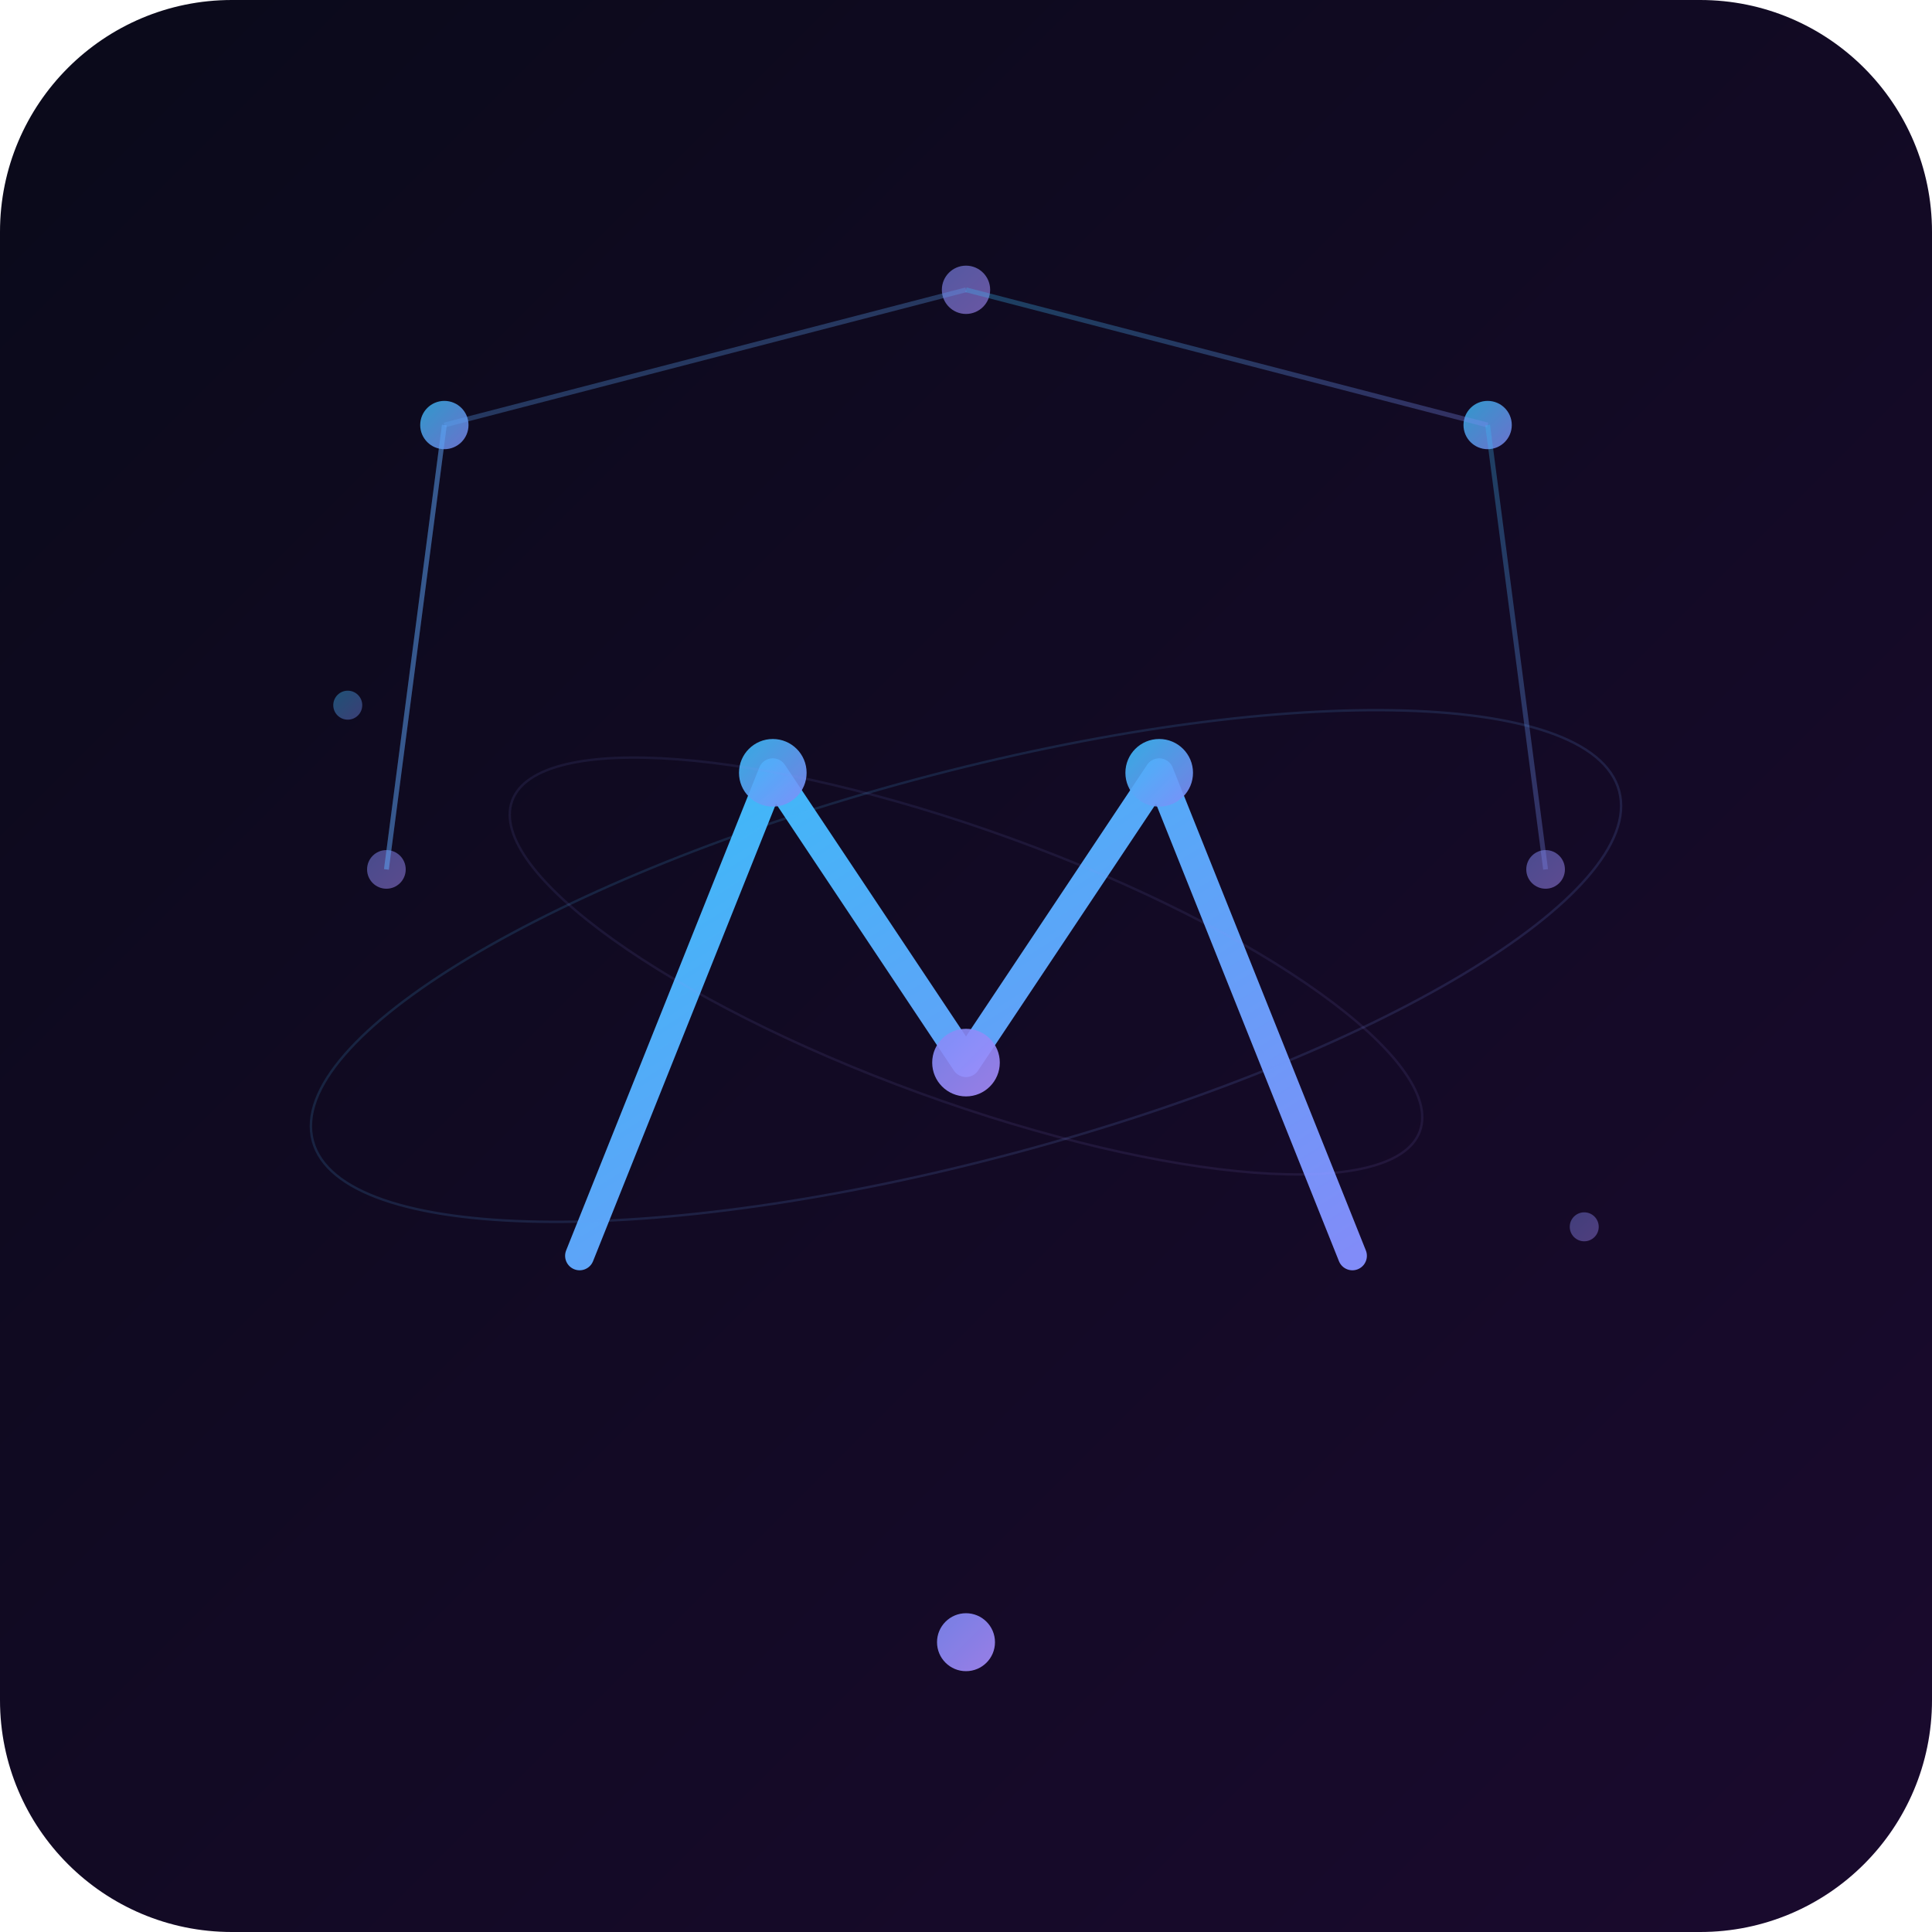
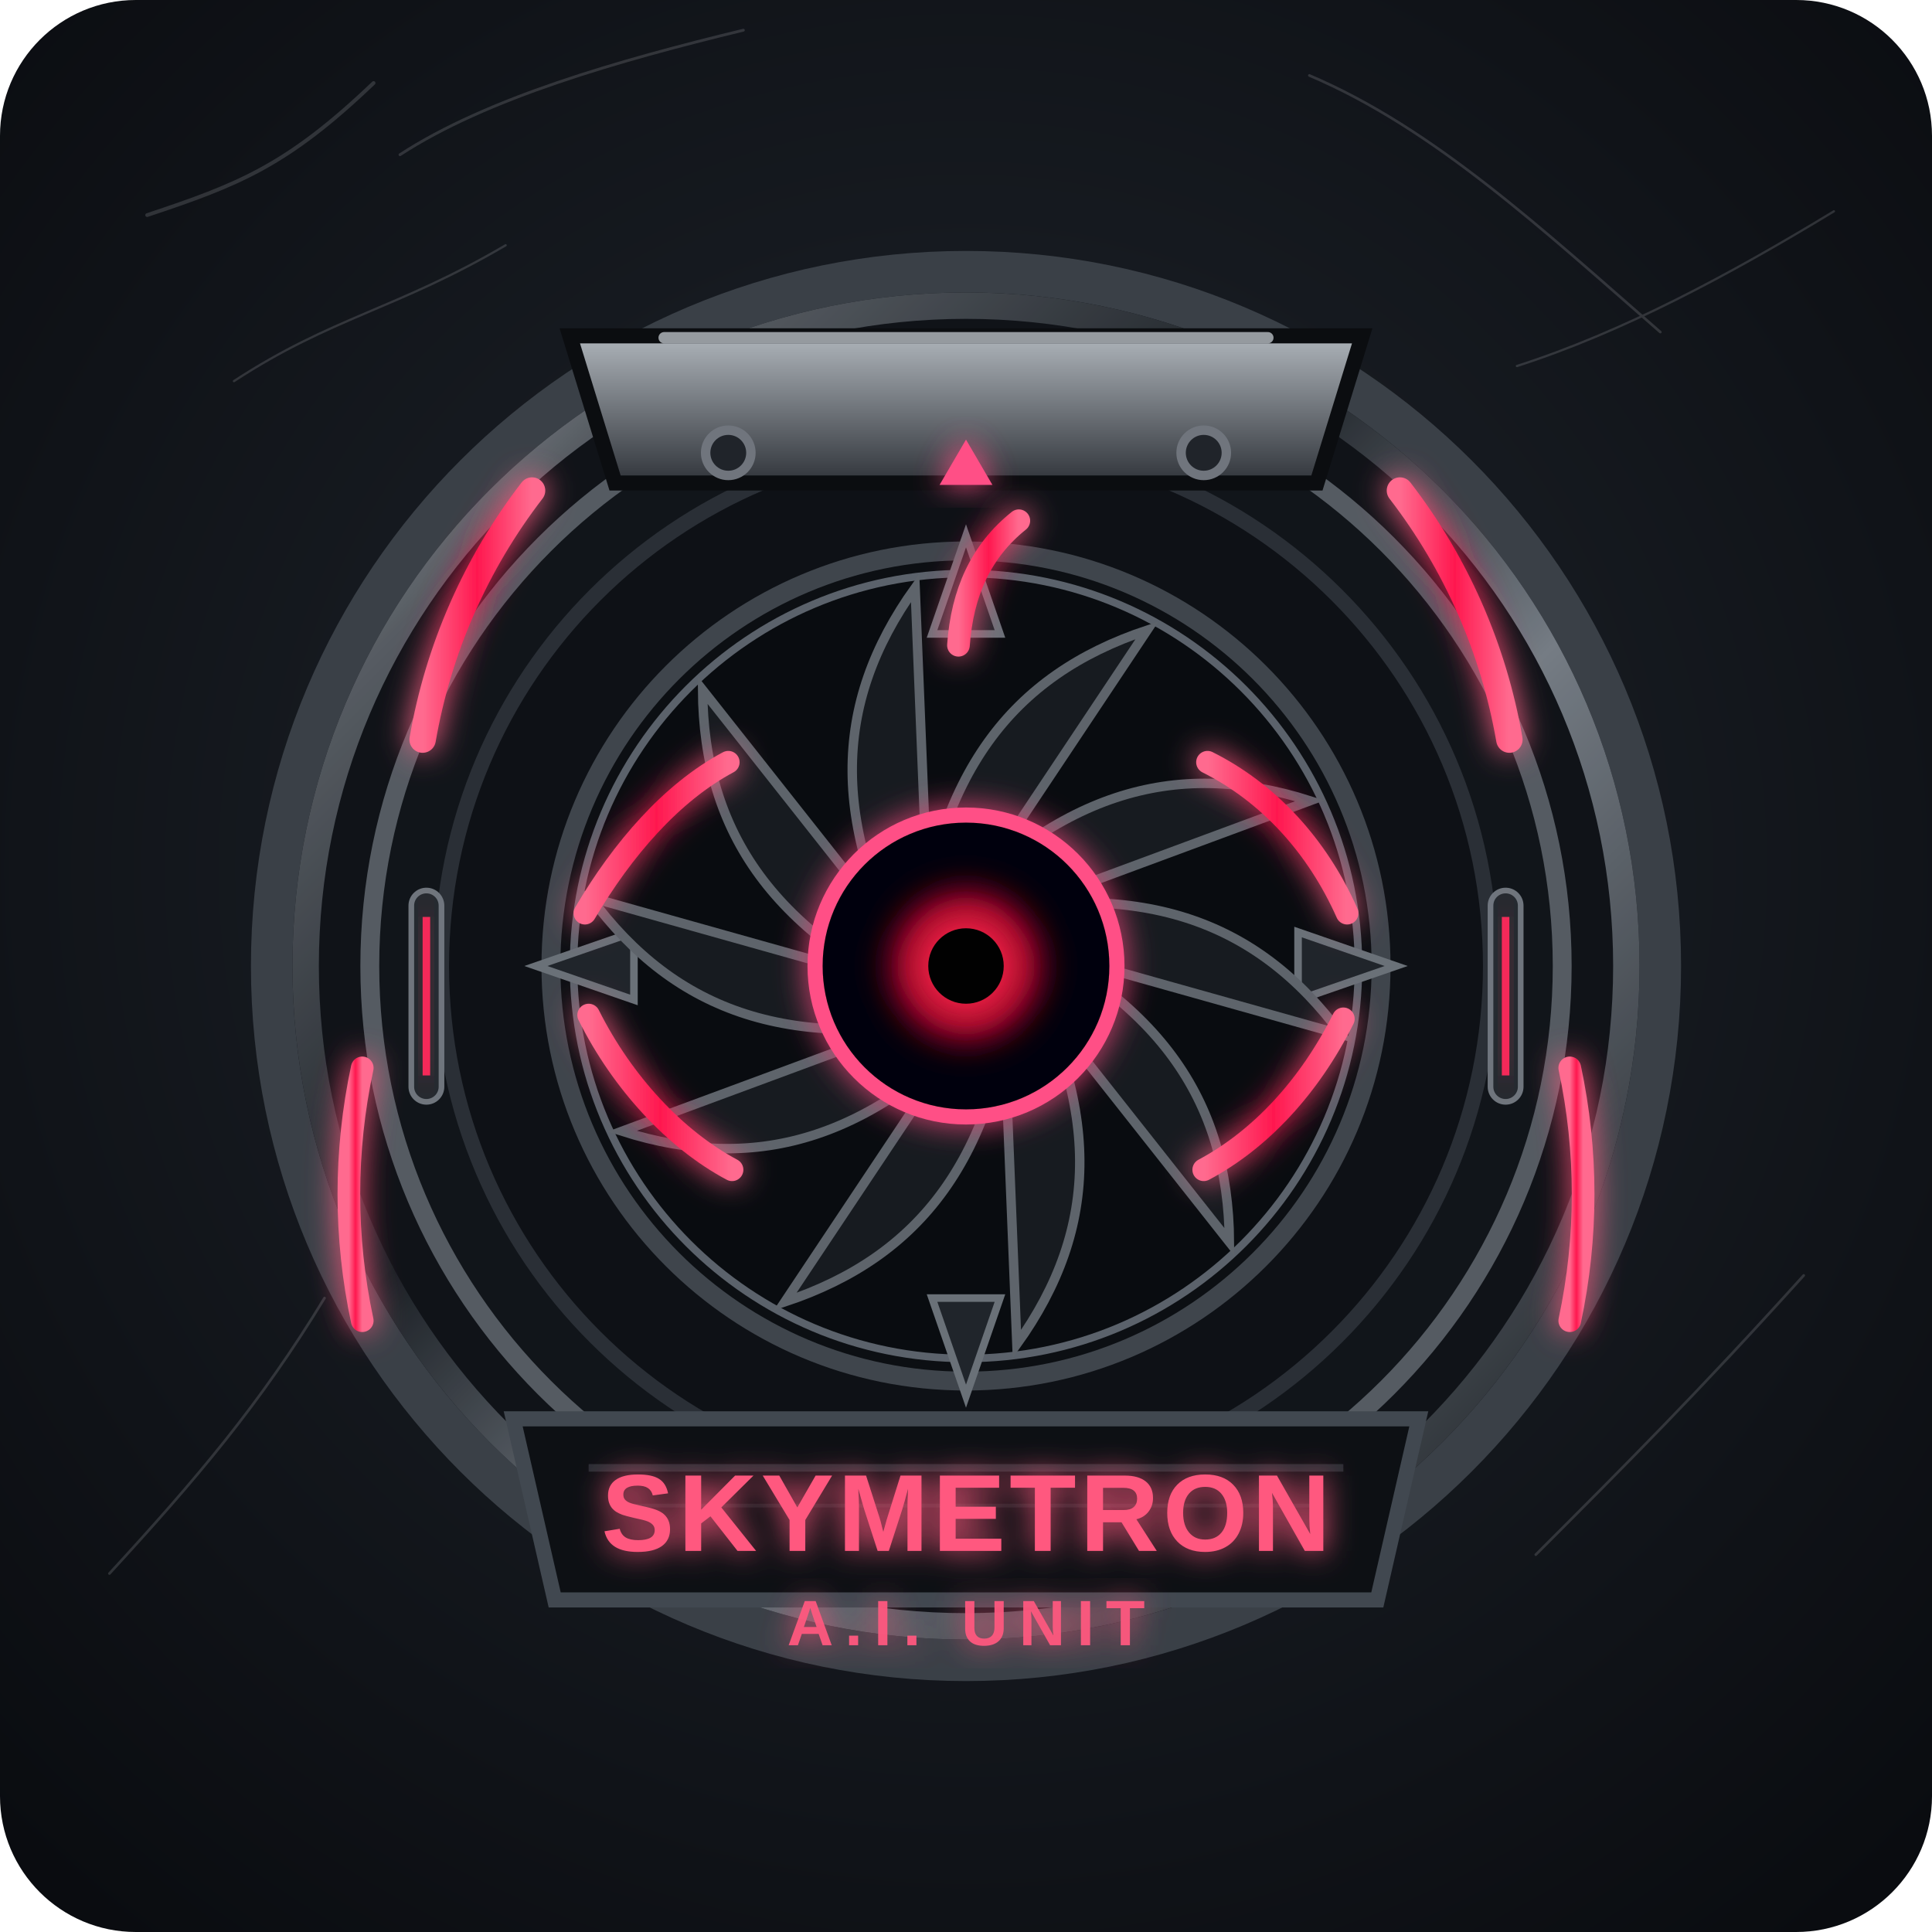
- <svg xmlns="http://www.w3.org/2000/svg" viewBox="0 0 400 400" fill="none">
+ <svg xmlns="http://www.w3.org/2000/svg" viewBox="0 0 1024 1024" fill="none">
  <defs>
-     <linearGradient id="bg" x1="0" y1="0" x2="1" y2="1">
-       <stop offset="0%" stop-color="#0a0a1a" />
-       <stop offset="100%" stop-color="#1a0a2e" />
+     <radialGradient id="bg" cx="50%" cy="45%" r="70%">
+       <stop offset="0%" stop-color="#252a30" />
+       <stop offset="45%" stop-color="#161a20" />
+       <stop offset="100%" stop-color="#0a0c10" />
+     </radialGradient>
+     <radialGradient id="coreGlow" cx="50%" cy="50%" r="50%">
+       <stop offset="0%" stop-color="#ff4f86" stop-opacity="1" />
+       <stop offset="35%" stop-color="#ff254f" stop-opacity="0.95" />
+       <stop offset="68%" stop-color="#a80d28" stop-opacity="0.45" />
+       <stop offset="100%" stop-color="#000000" stop-opacity="0" />
+     </radialGradient>
+     <linearGradient id="metal" x1="0" y1="0" x2="1" y2="1">
+       <stop offset="0%" stop-color="#d0d4d8" />
+       <stop offset="16%" stop-color="#5e646b" />
+       <stop offset="40%" stop-color="#1d2228" />
+       <stop offset="60%" stop-color="#7f8790" />
+       <stop offset="100%" stop-color="#11151a" />
    </linearGradient>
-     <linearGradient id="accent" x1="0" y1="0" x2="1" y2="1">
-       <stop offset="0%" stop-color="#38bdf8" />
-       <stop offset="100%" stop-color="#818cf8" />
+     <linearGradient id="metal2" x1="0" y1="0" x2="0" y2="1">
+       <stop offset="0%" stop-color="#aeb4ba" />
+       <stop offset="100%" stop-color="#30343a" />
    </linearGradient>
-     <linearGradient id="accent2" x1="0" y1="0" x2="1" y2="1">
-       <stop offset="0%" stop-color="#818cf8" />
-       <stop offset="100%" stop-color="#a78bfa" />
+     <linearGradient id="neon" x1="0" y1="0" x2="1" y2="0">
+       <stop offset="0%" stop-color="#ff6b8f" />
+       <stop offset="50%" stop-color="#ff184f" />
+       <stop offset="100%" stop-color="#ff6b8f" />
    </linearGradient>
+     <filter id="glow" x="-50%" y="-50%" width="200%" height="200%">
+       <feGaussianBlur stdDeviation="8" result="b" />
+       <feMerge>
+         <feMergeNode in="b" />
+         <feMergeNode in="SourceGraphic" />
+       </feMerge>
+     </filter>
+     <filter id="soft" x="-20%" y="-20%" width="140%" height="140%">
+       <feGaussianBlur stdDeviation="2" />
+     </filter>
+     <clipPath id="round">
+       <rect width="1024" height="1024" rx="72" />
+     </clipPath>
  </defs>
-   <rect width="400" height="400" rx="48" fill="url(#bg)" />
-   <circle cx="92" cy="88" r="5" fill="url(#accent)" opacity="0.8" />
-   <circle cx="200" cy="60" r="5" fill="url(#accent2)" opacity="0.6" />
-   <circle cx="308" cy="88" r="5" fill="url(#accent)" opacity="0.8" />
-   <circle cx="320" cy="180" r="4" fill="url(#accent2)" opacity="0.5" />
-   <circle cx="80" cy="180" r="4" fill="url(#accent2)" opacity="0.5" />
-   <circle cx="200" cy="340" r="6" fill="url(#accent2)" opacity="0.9" />
-   <line x1="92" y1="88" x2="200" y2="60" stroke="url(#accent)" stroke-width="1" opacity="0.3" />
-   <line x1="200" y1="60" x2="308" y2="88" stroke="url(#accent)" stroke-width="1" opacity="0.3" />
-   <line x1="308" y1="88" x2="320" y2="180" stroke="url(#accent)" stroke-width="1" opacity="0.3" />
-   <line x1="92" y1="88" x2="80" y2="180" stroke="url(#accent)" stroke-width="1" opacity="0.3" />
-   <line x1="80" y1="180" x2="92" y2="88" stroke="url(#accent)" stroke-width="1" opacity="0.3" />
-   <line x1="200" y1="60" x2="200" y2="340" stroke="url(#accent)" stroke-width="1" opacity="0.15" />
-   <path d="M120 260 L160 160 L200 220 L240 160 L280 260" stroke="url(#accent)" stroke-width="6" stroke-linecap="round" stroke-linejoin="round" fill="none" />
-   <circle cx="160" cy="160" r="7" fill="url(#accent)" opacity="0.9" />
-   <circle cx="200" cy="220" r="7" fill="url(#accent2)" opacity="0.9" />
-   <circle cx="240" cy="160" r="7" fill="url(#accent)" opacity="0.9" />
-   <ellipse cx="200" cy="200" rx="140" ry="40" stroke="url(#accent)" stroke-width="0.5" opacity="0.15" transform="rotate(-15 200 200)" />
-   <ellipse cx="200" cy="200" rx="100" ry="28" stroke="url(#accent2)" stroke-width="0.5" opacity="0.1" transform="rotate(20 200 200)" />
-   <circle cx="72" cy="146" r="3" fill="url(#accent)" opacity="0.4" />
-   <circle cx="328" cy="254" r="3" fill="url(#accent2)" opacity="0.4" />
+   <g clip-path="url(#round)">
+     <rect width="1024" height="1024" fill="url(#bg)" />
+     <g opacity="0.18" stroke="#c5c9cf" stroke-linecap="round">
+       <path d="M78 114C126 98 152 88 198 44" stroke-width="2" />
+       <path d="M212 82C258 52 328 32 394 16" stroke-width="1.5" />
+       <path d="M694 40C760 68 818 122 880 176" stroke-width="1.4" />
+       <path d="M124 202C176 168 210 164 268 130" stroke-width="1.2" />
+       <path d="M804 194C860 176 916 146 972 112" stroke-width="1.2" />
+       <path d="M58 834C104 784 138 744 172 688" stroke-width="1.4" />
+       <path d="M814 824C862 776 900 738 956 676" stroke-width="1.4" />
+     </g>
+     <g transform="translate(512 512)">
+       <circle r="368" fill="#101318" stroke="#3a4047" stroke-width="22" />
+       <circle r="350" fill="none" stroke="url(#metal)" stroke-width="14" opacity="0.9" />
+       <circle r="316" fill="#11151a" stroke="#555b62" stroke-width="10" />
+       <circle r="278" fill="#0e1116" stroke="#2a2f36" stroke-width="8" />
+       <g>
+         <path d="M-210 -334h420l-24 78h-372z" fill="url(#metal2)" stroke="#0b0d10" stroke-width="8" />
+         <path d="M-160 -333h320" stroke="#dfe5eb" stroke-width="6" stroke-linecap="round" opacity="0.65" />
+         <circle cx="-126" cy="-272" r="12" fill="#20242a" stroke="#70757d" stroke-width="5" />
+         <circle cx="126" cy="-272" r="12" fill="#20242a" stroke="#70757d" stroke-width="5" />
+         <path d="M-14 -255l14 -24 14 24z" fill="#ff4f86" filter="url(#glow)" />
+       </g>
+       <g filter="url(#glow)">
+         <path d="M-288 -120A300 300 0 0 1 -230 -252" stroke="url(#neon)" stroke-width="14" stroke-linecap="round" />
+         <path d="M288 -120A300 300 0 0 0 230 -252" stroke="url(#neon)" stroke-width="14" stroke-linecap="round" />
+         <path d="M-320 54A320 320 0 0 0 -320 188" stroke="url(#neon)" stroke-width="12" stroke-linecap="round" />
+         <path d="M320 54A320 320 0 0 1 320 188" stroke="url(#neon)" stroke-width="12" stroke-linecap="round" />
+       </g>
+       <g opacity="0.95">
+         <g transform="translate(-286 16)">
+           <rect x="-8" y="-56" width="16" height="112" rx="8" fill="#262b31" stroke="#737a82" stroke-width="3" />
+           <rect x="-2" y="-42" width="4" height="84" fill="#ff2b5c" filter="url(#glow)" />
+         </g>
+         <g transform="translate(286 16)">
+           <rect x="-8" y="-56" width="16" height="112" rx="8" fill="#262b31" stroke="#737a82" stroke-width="3" />
+           <rect x="-2" y="-42" width="4" height="84" fill="#ff2b5c" filter="url(#glow)" />
+         </g>
+       </g>
+       <circle r="220" fill="#0c0f13" stroke="#3f454c" stroke-width="10" />
+       <circle r="208" fill="#090c10" stroke="#5b626b" stroke-width="4" />
+       <g fill="#20252b" stroke="#6a7178" stroke-width="4">
+         <path d="M0 -228l18 52h-36z" />
+         <path d="M0 228l18 -52h-36z" />
+         <path d="M228 0l-52 18v-36z" />
+         <path d="M-228 0l52 18v-36z" />
+       </g>
+       <g>
+         <g fill="#171b20" stroke="#5e646b" stroke-width="5">
+           <path d="M-26 -4C-16 -102 24 -154 96 -178L20 -64Z" transform="rotate(0)" />
+           <path d="M-26 -4C-16 -102 24 -154 96 -178L20 -64Z" transform="rotate(36)" />
+           <path d="M-26 -4C-16 -102 24 -154 96 -178L20 -64Z" transform="rotate(72)" />
+           <path d="M-26 -4C-16 -102 24 -154 96 -178L20 -64Z" transform="rotate(108)" />
+           <path d="M-26 -4C-16 -102 24 -154 96 -178L20 -64Z" transform="rotate(144)" />
+           <path d="M-26 -4C-16 -102 24 -154 96 -178L20 -64Z" transform="rotate(180)" />
+           <path d="M-26 -4C-16 -102 24 -154 96 -178L20 -64Z" transform="rotate(216)" />
+           <path d="M-26 -4C-16 -102 24 -154 96 -178L20 -64Z" transform="rotate(252)" />
+           <path d="M-26 -4C-16 -102 24 -154 96 -178L20 -64Z" transform="rotate(288)" />
+           <path d="M-26 -4C-16 -102 24 -154 96 -178L20 -64Z" transform="rotate(324)" />
+         </g>
+         <g filter="url(#glow)">
+           <path d="M-4 -170C-2 -198 8 -220 28 -236" stroke="url(#neon)" stroke-width="12" stroke-linecap="round" />
+           <path d="M128 -108C160 -92 186 -64 202 -28" stroke="url(#neon)" stroke-width="12" stroke-linecap="round" />
+           <path d="M126 108C156 92 182 64 200 28" stroke="url(#neon)" stroke-width="12" stroke-linecap="round" />
+           <path d="M-124 108C-154 92 -182 62 -200 26" stroke="url(#neon)" stroke-width="12" stroke-linecap="round" />
+           <path d="M-126 -108C-156 -92 -182 -62 -202 -28" stroke="url(#neon)" stroke-width="12" stroke-linecap="round" />
+         </g>
+       </g>
+       <circle r="80" fill="#050608" stroke="#ff4f86" stroke-width="8" filter="url(#glow)" />
+       <circle r="54" fill="url(#coreGlow)" filter="url(#glow)" />
+       <circle r="32" fill="#a90b26" opacity="0.35" />
+       <circle r="20" fill="#010101" />
+       <g transform="translate(0 268)">
+         <path d="M-240 -28h480l-22 96h-436z" fill="#0d1014" stroke="#414850" stroke-width="8" />
+         <path d="M-200 -2h400" stroke="#70777f" stroke-width="4" opacity="0.3" />
+         <path d="M-188 18h376" stroke="#70777f" stroke-width="2" opacity="0.15" />
+         <text x="0" y="42" text-anchor="middle" font-family="Arial, Helvetica, sans-serif" font-size="58" font-weight="800" letter-spacing="2" fill="#ff597f" filter="url(#glow)">SKYMETRON</text>
+         <text x="0" y="92" text-anchor="middle" font-family="Arial, Helvetica, sans-serif" font-size="34" font-weight="700" letter-spacing="6" fill="#ff597f" opacity="0.95" filter="url(#glow)">A.I. UNIT</text>
+       </g>
+     </g>
+   </g>
</svg>
